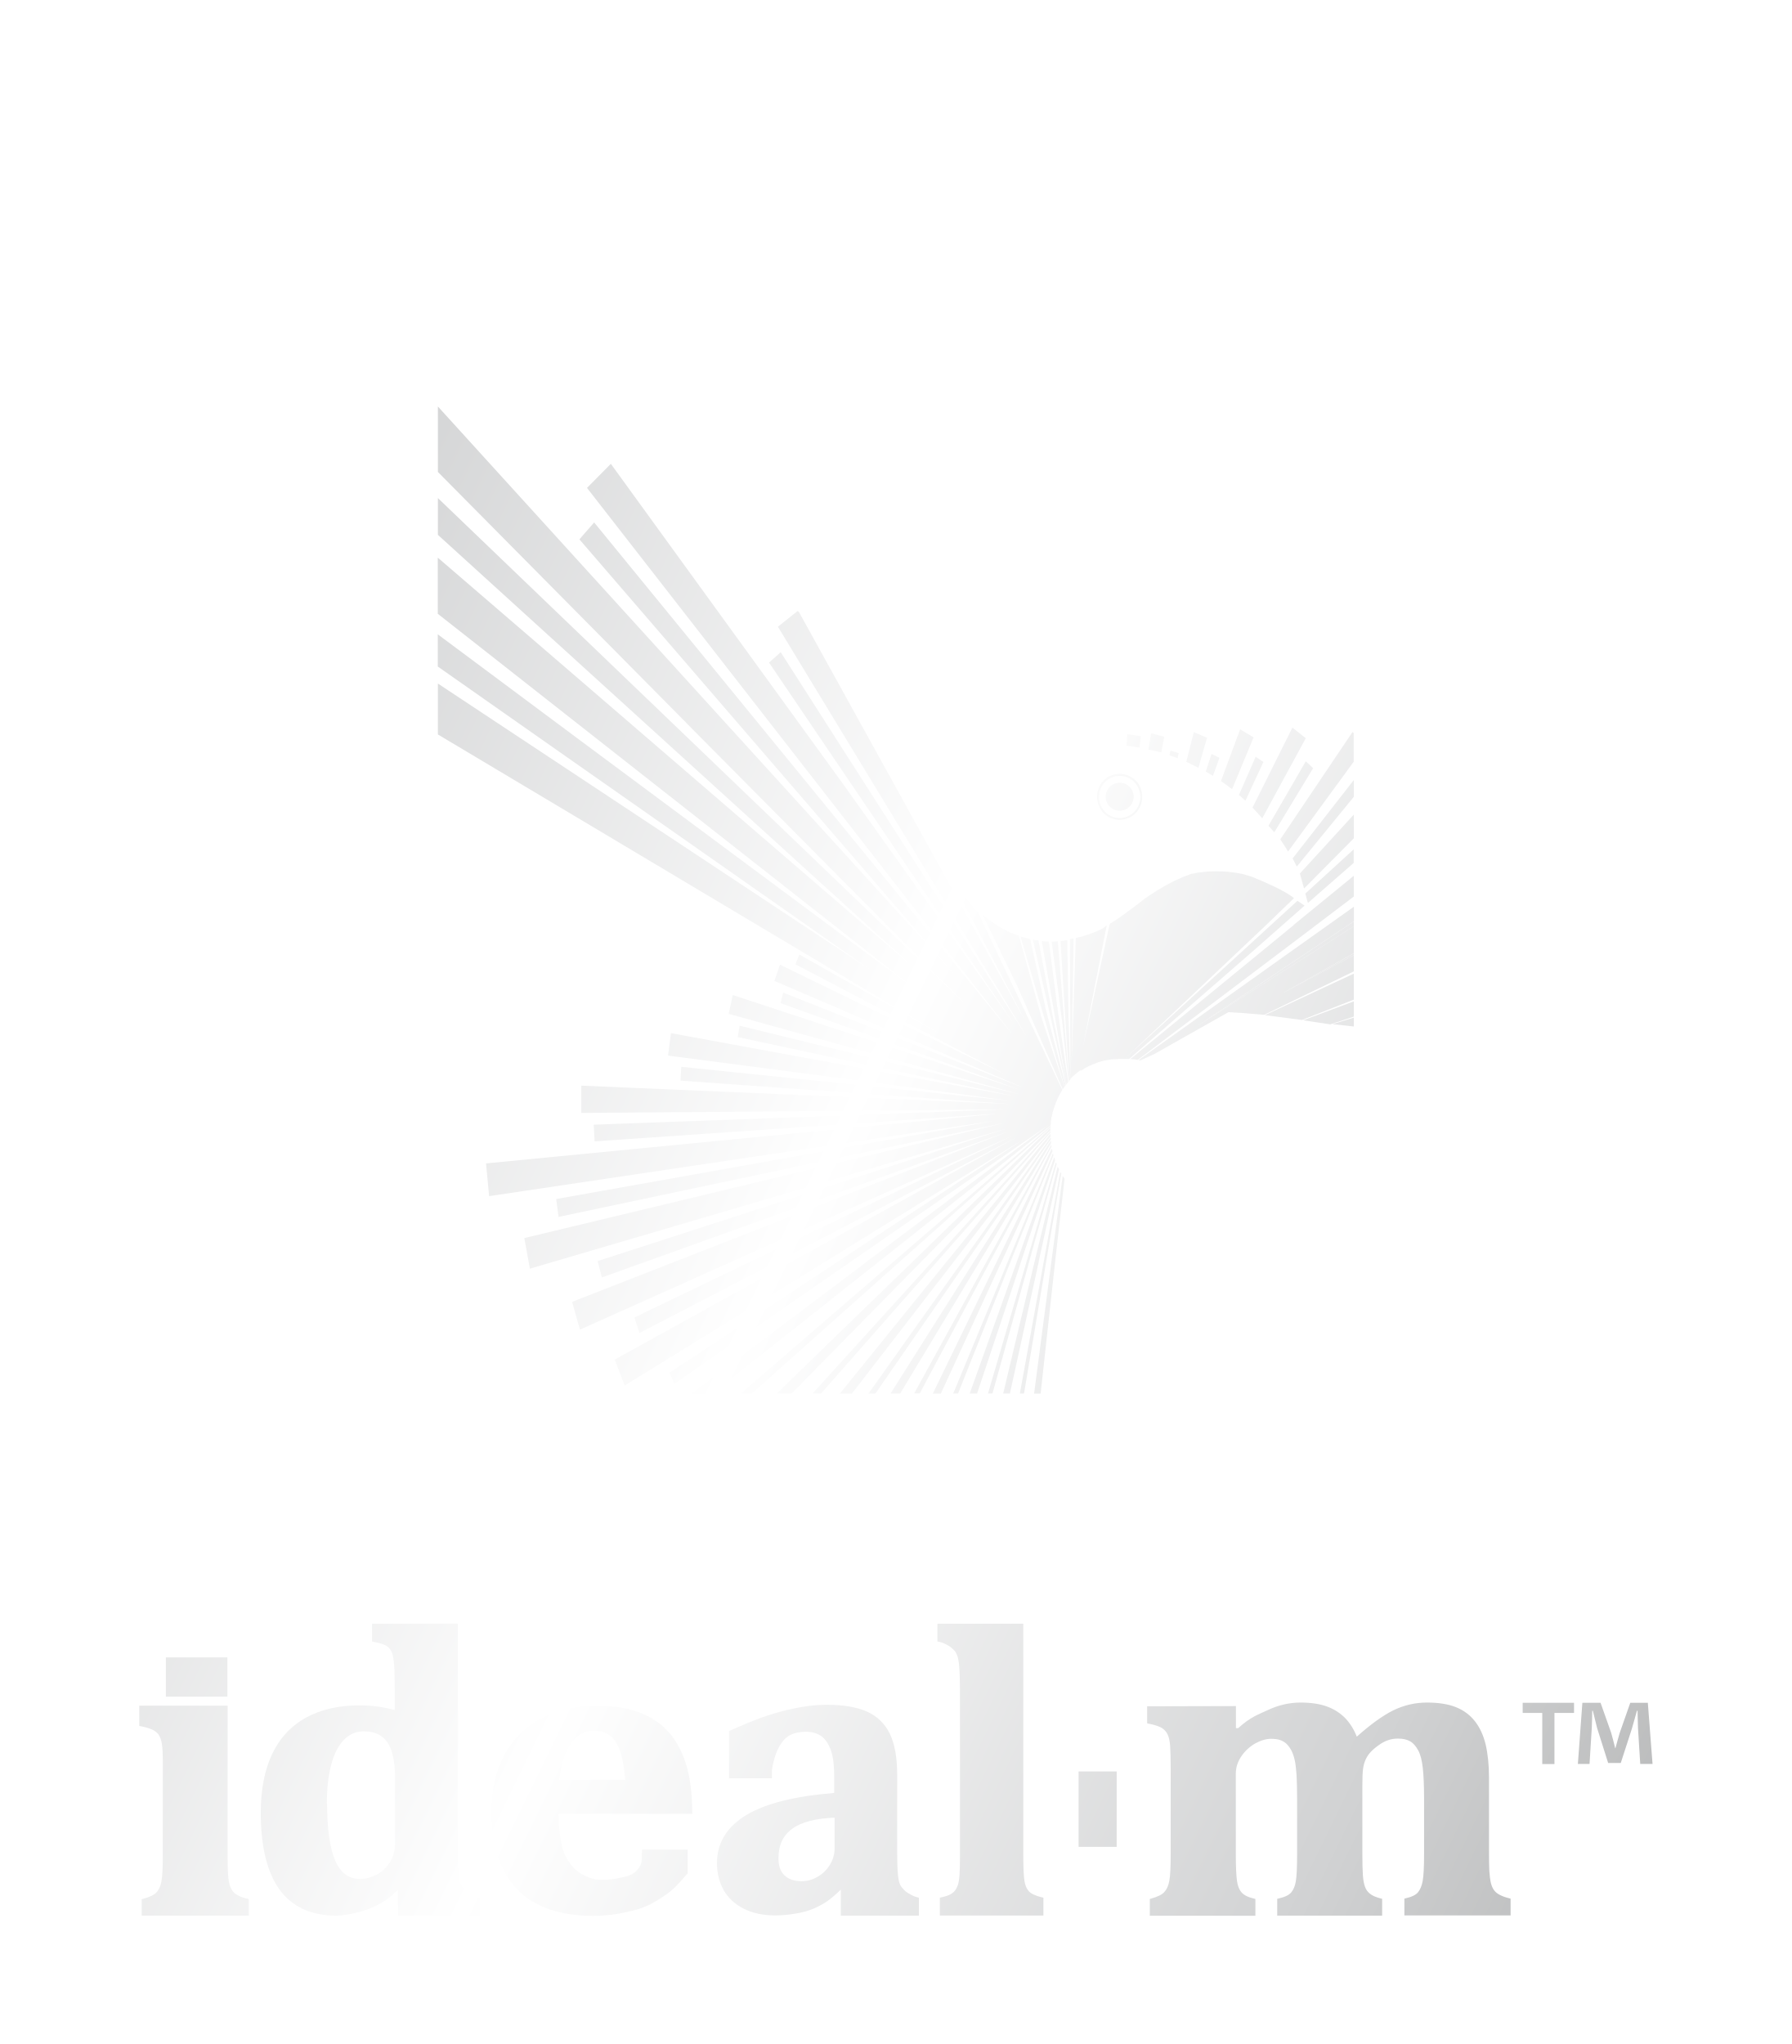
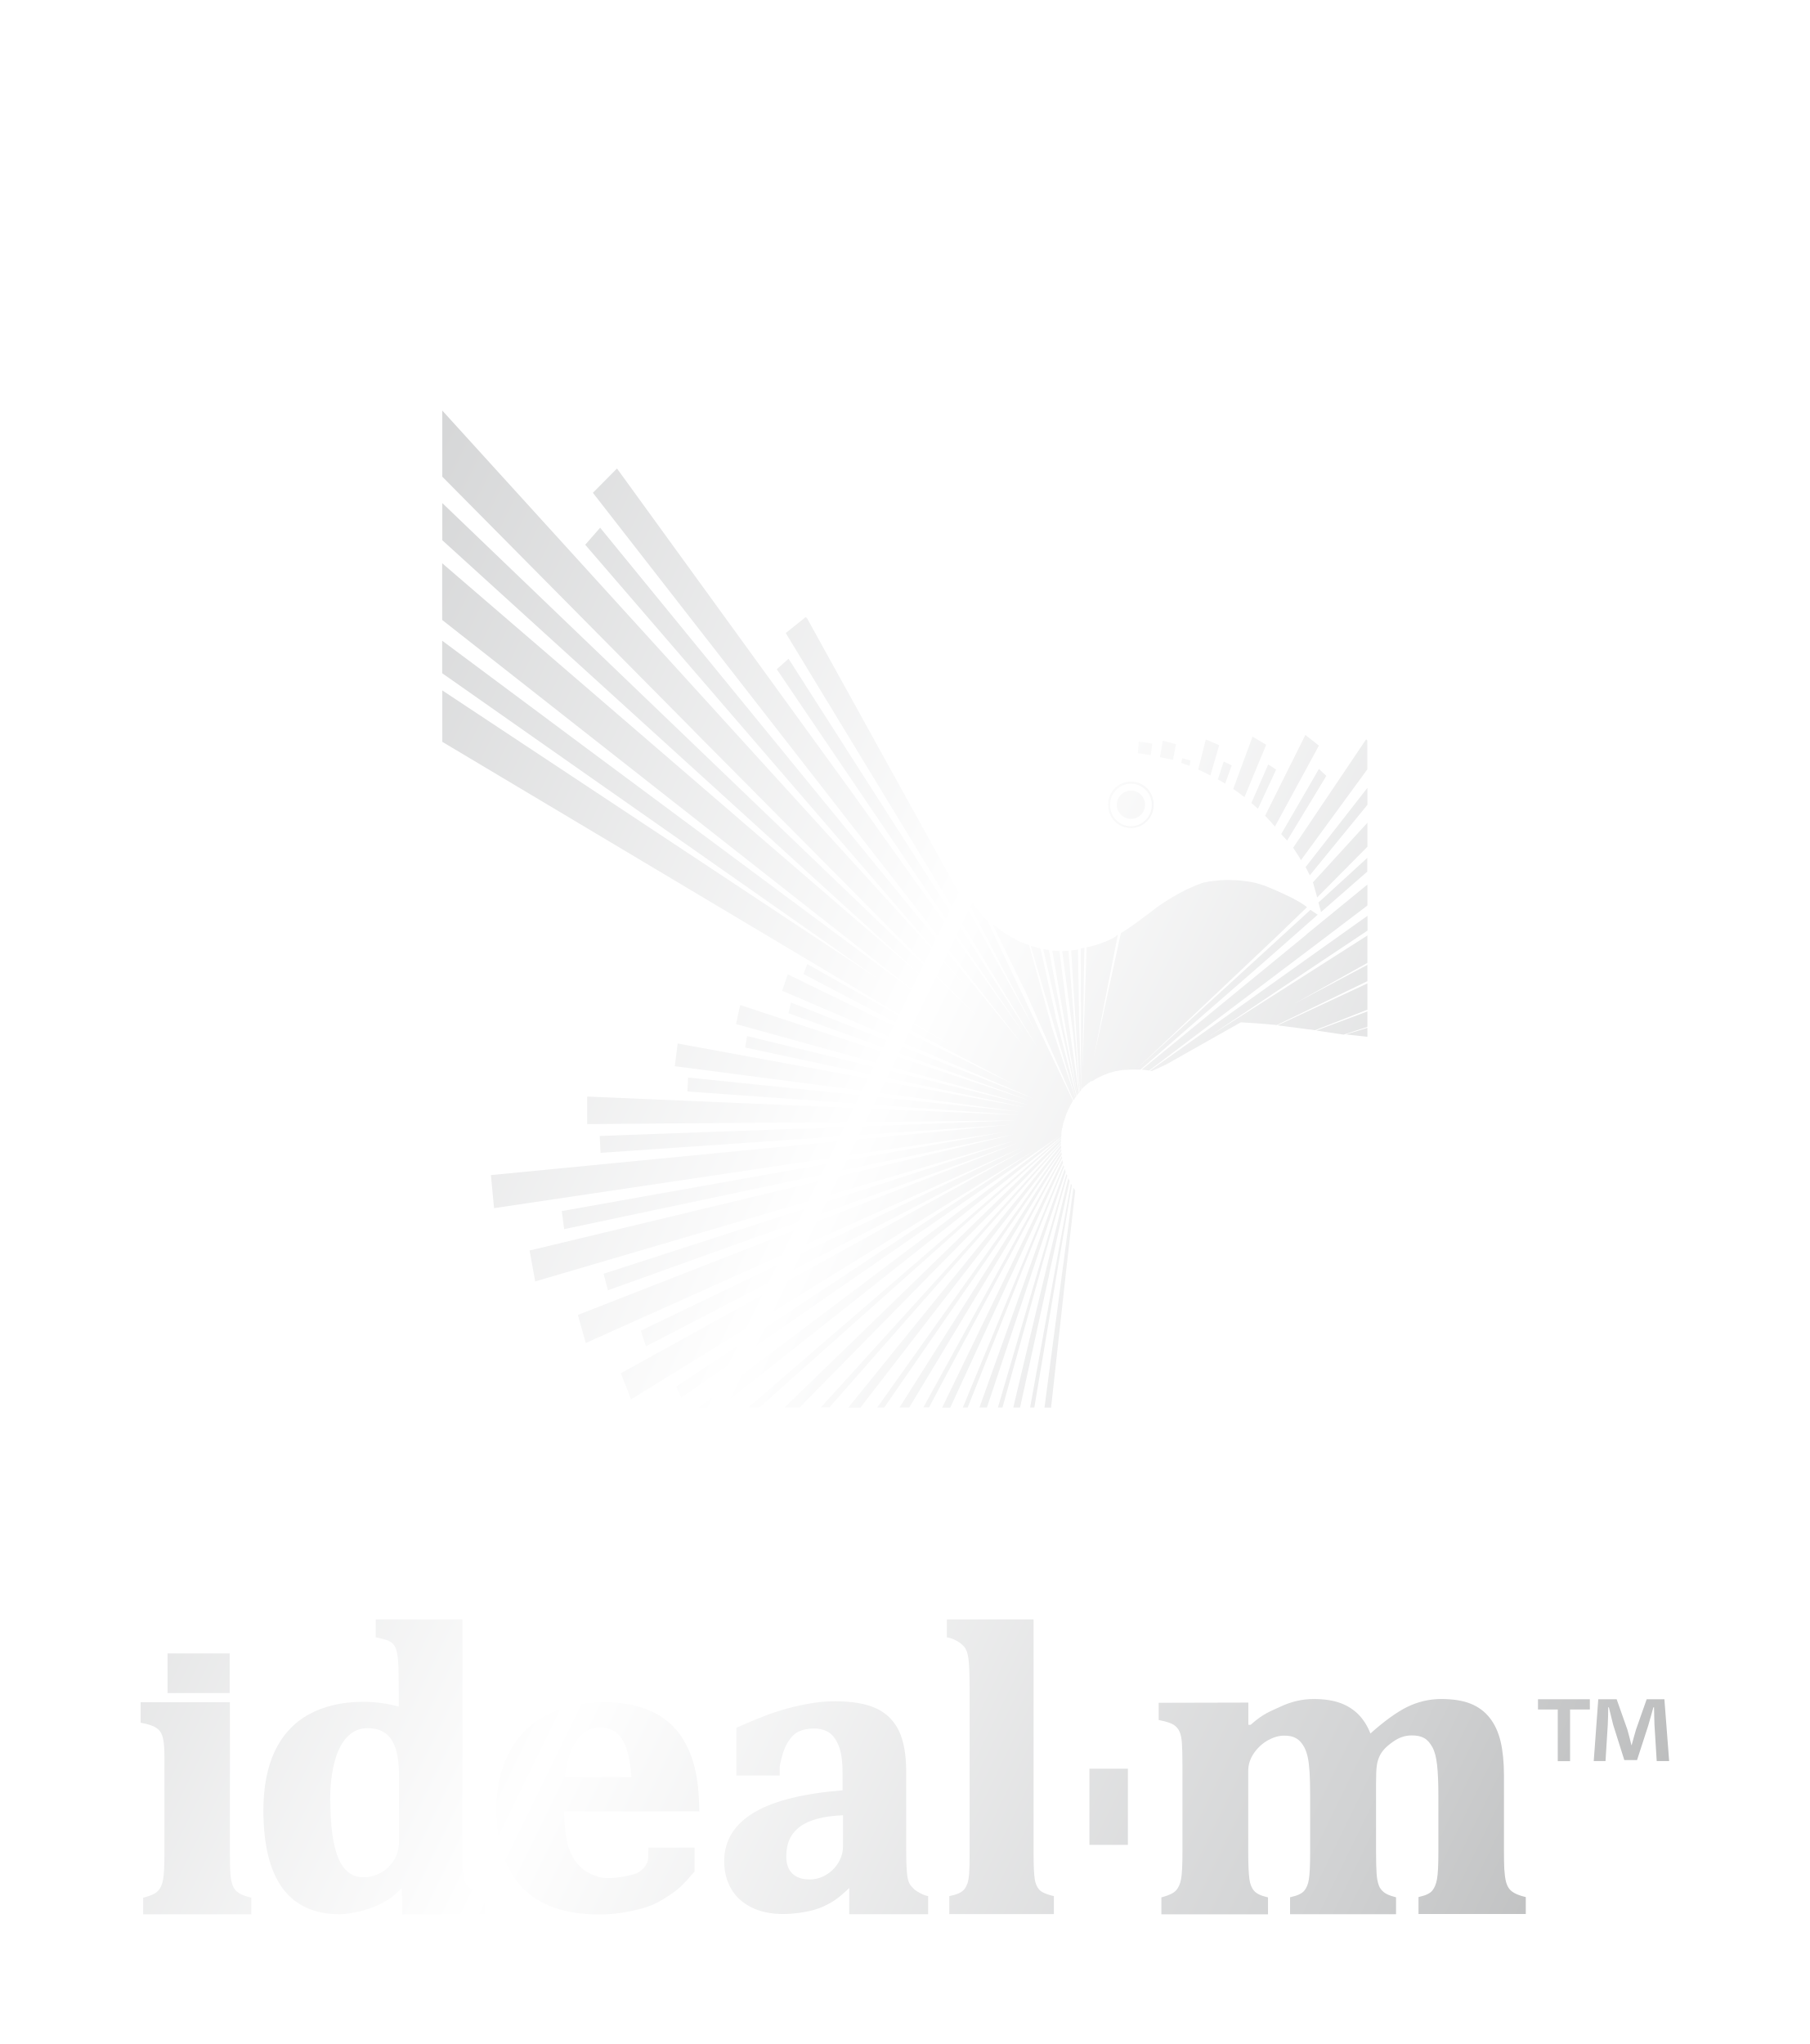
- <svg xmlns="http://www.w3.org/2000/svg" xmlns:xlink="http://www.w3.org/1999/xlink" id="Layer_2" data-name="Layer 2" viewBox="-13.02 -38 167.5 191.08">
+ <svg xmlns="http://www.w3.org/2000/svg" id="Layer_2" data-name="Layer 2" viewBox="-13.02 -38 167.5 189.18">
  <defs>
-     <linearGradient id="prata" gradientUnits="userSpaceOnUse" x1="-34.57" y1="6.18" x2="176.03" y2="108.90">
+     <linearGradient id="prata" gradientUnits="userSpaceOnUse" x1="-34.19" y1="5.41" x2="175.65" y2="107.77">
      <stop offset="0" stop-color="#A9AAAA" />
      <stop offset="0.2" stop-color="#D1D2D3" />
      <stop offset="0.5" stop-color="#FFFFFF" />
      <stop offset="0.8" stop-color="#D1D2D3" />
      <stop offset="1" stop-color="#A9AAAA" />
    </linearGradient>
  </defs>
-   <defs>
-     <linearGradient id="linear-gradient" x1="24.3" y1="64.27" x2="61.63" y2="102.49" gradientUnits="userSpaceOnUse">
-       <stop offset="0" stop-color="#315275" />
-       <stop offset=".17" stop-color="#335476" />
-       <stop offset=".28" stop-color="#3b5b7c" />
-       <stop offset=".36" stop-color="#496787" />
-       <stop offset=".44" stop-color="#5d7996" />
-       <stop offset=".5" stop-color="#778fa9" />
-       <stop offset=".51" stop-color="#7991aa" />
-       <stop offset=".51" stop-color="#778fa9" />
-       <stop offset=".58" stop-color="#5e7996" />
-       <stop offset=".65" stop-color="#4a6787" />
-       <stop offset=".73" stop-color="#3b5b7c" />
-       <stop offset=".83" stop-color="#335476" />
-       <stop offset="1" stop-color="#315275" />
-     </linearGradient>
-     <linearGradient id="linear-gradient-2" x1="-19.45" y1="107" x2="17.88" y2="145.22" gradientUnits="userSpaceOnUse">
-       <stop offset="0" stop-color="#315275" />
-       <stop offset=".17" stop-color="#335476" />
-       <stop offset=".28" stop-color="#3b5a7c" />
-       <stop offset=".32" stop-color="#436182" />
-       <stop offset=".38" stop-color="#466484" />
-       <stop offset=".42" stop-color="#526e8d" />
-       <stop offset=".47" stop-color="#657f9b" />
-       <stop offset=".51" stop-color="#7991aa" />
-       <stop offset=".51" stop-color="#778fa9" />
-       <stop offset=".58" stop-color="#5e7996" />
-       <stop offset=".65" stop-color="#4a6787" />
-       <stop offset=".73" stop-color="#3b5b7c" />
-       <stop offset=".83" stop-color="#335476" />
-       <stop offset="1" stop-color="#315275" />
-     </linearGradient>
-     <linearGradient id="linear-gradient-3" x1="-12.64" y1="100.34" x2="24.7" y2="138.56" xlink:href="#linear-gradient" />
-     <linearGradient id="linear-gradient-4" x1="-8.14" y1="95.95" x2="29.19" y2="134.17" xlink:href="#linear-gradient" />
-     <linearGradient id="linear-gradient-5" x1="20.58" y1="67.9" x2="57.92" y2="106.12" xlink:href="#linear-gradient" />
-     <linearGradient id="linear-gradient-6" x1="10.29" y1="77.95" x2="47.62" y2="116.17" xlink:href="#linear-gradient" />
-     <linearGradient id="linear-gradient-7" x1=".08" y1="87.92" x2="37.41" y2="126.14" xlink:href="#linear-gradient" />
-     <linearGradient id="linear-gradient-8" x1="34.14" y1="54.65" x2="71.48" y2="92.87" xlink:href="#linear-gradient" />
-     <linearGradient id="linear-gradient-9" x1="51.64" y1="37.56" x2="88.97" y2="75.79" xlink:href="#linear-gradient" />
-     <linearGradient id="linear-gradient-10" x1="25.71" y1="-29.39" x2="172.38" y2="113.72" xlink:href="#linear-gradient" />
-     <linearGradient id="linear-gradient-11" x1="23.79" y1="-27.42" x2="170.45" y2="115.69" xlink:href="#linear-gradient" />
-     <linearGradient id="linear-gradient-12" x1="28.2" y1="-31.94" x2="174.86" y2="111.17" xlink:href="#linear-gradient" />
-     <linearGradient id="linear-gradient-13" x1="29.13" y1="-32.89" x2="175.79" y2="110.22" xlink:href="#linear-gradient" />
-     <linearGradient id="linear-gradient-14" x1="30.65" y1="-34.46" x2="177.32" y2="108.65" xlink:href="#linear-gradient" />
-     <linearGradient id="linear-gradient-15" x1="32.06" y1="-35.9" x2="178.73" y2="107.21" xlink:href="#linear-gradient" />
-     <linearGradient id="linear-gradient-16" x1="33.31" y1="-37.18" x2="179.98" y2="105.93" xlink:href="#linear-gradient" />
-     <linearGradient id="linear-gradient-17" x1="34.33" y1="-38.22" x2="180.99" y2="104.89" xlink:href="#linear-gradient" />
-     <linearGradient id="linear-gradient-18" x1="31.93" y1="-35.77" x2="178.6" y2="107.34" xlink:href="#linear-gradient" />
-     <linearGradient id="linear-gradient-19" x1="29.42" y1="-33.19" x2="176.09" y2="109.92" xlink:href="#linear-gradient" />
-     <linearGradient id="linear-gradient-20" x1="30.69" y1="-34.49" x2="177.35" y2="108.62" xlink:href="#linear-gradient" />
-     <linearGradient id="linear-gradient-21" x1="31.8" y1="-35.64" x2="178.47" y2="107.47" xlink:href="#linear-gradient" />
-     <linearGradient id="linear-gradient-22" x1="32.73" y1="-36.59" x2="179.4" y2="106.52" xlink:href="#linear-gradient" />
-     <linearGradient id="linear-gradient-23" x1="33.09" y1="-36.95" x2="179.75" y2="106.16" xlink:href="#linear-gradient" />
-     <linearGradient id="linear-gradient-24" x1="30.86" y1="-34.67" x2="177.53" y2="108.44" xlink:href="#linear-gradient" />
-     <linearGradient id="linear-gradient-25" x1="22.55" y1="-26.15" x2="169.22" y2="116.96" xlink:href="#linear-gradient" />
-     <linearGradient id="linear-gradient-26" x1="11.26" y1="-14.58" x2="157.93" y2="128.53" xlink:href="#linear-gradient" />
-     <linearGradient id="linear-gradient-27" x1="21.99" y1="-25.58" x2="168.66" y2="117.53" xlink:href="#linear-gradient" />
-     <linearGradient id="linear-gradient-28" x1="-6.9" y1="4.02" x2="139.77" y2="147.14" xlink:href="#linear-gradient" />
-     <linearGradient id="linear-gradient-29" x1="-6.12" y1="3.23" x2="140.54" y2="146.34" xlink:href="#linear-gradient" />
-     <linearGradient id="linear-gradient-30" x1="24.36" y1="-28.01" x2="171.03" y2="115.1" xlink:href="#linear-gradient" />
-     <linearGradient id="linear-gradient-31" x1="24.67" y1="-28.32" x2="171.33" y2="114.79" xlink:href="#linear-gradient" />
-     <linearGradient id="linear-gradient-32" x1="-5.39" y1="2.48" x2="141.28" y2="145.59" xlink:href="#linear-gradient" />
-     <linearGradient id="linear-gradient-33" x1="24.46" y1="-28.12" x2="171.13" y2="115" xlink:href="#linear-gradient" />
-     <linearGradient id="linear-gradient-34" x1="-3.07" y1=".11" x2="143.59" y2="143.22" xlink:href="#linear-gradient" />
-     <linearGradient id="linear-gradient-35" x1="-4.83" y1="1.9" x2="141.84" y2="145.02" xlink:href="#linear-gradient" />
-     <linearGradient id="linear-gradient-36" x1="11.56" y1="-14.89" x2="158.22" y2="128.22" xlink:href="#linear-gradient" />
-     <linearGradient id="linear-gradient-37" x1="-1.11" y1="-1.91" x2="145.56" y2="141.2" xlink:href="#linear-gradient" />
-     <linearGradient id="linear-gradient-38" x1="-1.71" y1="-1.29" x2="144.95" y2="141.82" xlink:href="#linear-gradient" />
-     <linearGradient id="linear-gradient-39" x1="-1.39" y1="-1.61" x2="145.27" y2="141.5" xlink:href="#linear-gradient" />
-     <linearGradient id="linear-gradient-40" x1="12.61" y1="-15.97" x2="159.28" y2="127.14" xlink:href="#linear-gradient" />
-     <linearGradient id="linear-gradient-41" x1="18.91" y1="-22.43" x2="165.58" y2="120.68" xlink:href="#linear-gradient" />
-     <linearGradient id="linear-gradient-42" x1="12.04" y1="-15.38" x2="158.71" y2="127.73" xlink:href="#linear-gradient" />
-     <linearGradient id="linear-gradient-43" x1="12.33" y1="-15.68" x2="159" y2="127.43" xlink:href="#linear-gradient" />
-     <linearGradient id="linear-gradient-44" x1="11.78" y1="-15.11" x2="158.44" y2="128" xlink:href="#linear-gradient" />
-     <linearGradient id="linear-gradient-45" x1="-3.37" y1=".41" x2="143.29" y2="143.53" xlink:href="#linear-gradient" />
-     <linearGradient id="linear-gradient-46" x1="-3.02" y1=".05" x2="143.65" y2="143.16" xlink:href="#linear-gradient" />
-     <linearGradient id="linear-gradient-47" x1="-2" y1="-1" x2="144.67" y2="142.12" xlink:href="#linear-gradient" />
-     <linearGradient id="linear-gradient-48" x1="-4.26" y1="1.32" x2="142.4" y2="144.44" xlink:href="#linear-gradient" />
-     <linearGradient id="linear-gradient-49" x1="-3.83" y1=".88" x2="142.84" y2="143.99" xlink:href="#linear-gradient" />
-     <linearGradient id="linear-gradient-50" x1="-2.65" y1="-.33" x2="144.02" y2="142.78" xlink:href="#linear-gradient" />
-     <linearGradient id="linear-gradient-51" x1="-2.34" y1="-.65" x2="144.33" y2="142.47" xlink:href="#linear-gradient" />
-     <linearGradient id="linear-gradient-52" x1="24.95" y1="-28.61" x2="171.62" y2="114.5" xlink:href="#linear-gradient" />
-     <linearGradient id="linear-gradient-53" x1="24.95" y1="-28.61" x2="171.62" y2="114.5" xlink:href="#linear-gradient" />
-   </defs>
  <g id="Layer_1-2" data-name="Layer 1">
    <g>
-       <rect x="87.82" y="127.6" width="3.56" height="7.05" fill="url(#prata)" />
+       <rect x="87.82" y="125.7" width="3.56" height="7.05" fill="url(#prata)" />
      <g>
-         <path d="M9.27,139.21c-.21-.11-.36-.22-.47-.34-.11-.13-.2-.27-.26-.42s-.12-.33-.16-.53-.07-.5-.09-.88c-.02-.39-.03-.94-.03-1.65v-13.94H0v1.9l.12.02c.44.08.8.19,1.07.31.25.11.46.27.61.47.15.21.25.5.31.85.06.38.09.88.09,1.49v8.91c0,1.2-.04,2.04-.13,2.49-.08.43-.23.77-.46,1.01-.22.25-.65.45-1.26.61l-.12.03v1.54h10.01v-1.55l-.12-.03c-.36-.08-.65-.18-.86-.3Z" fill="url(#prata)" />
-         <rect x="2.49" y="116.94" width="5.75" height="3.67" fill="url(#prata)" />
+         <path d="M9.27,137.31c-.21-.11-.36-.22-.47-.34-.11-.13-.2-.27-.26-.42s-.12-.33-.16-.53-.07-.5-.09-.88c-.02-.39-.03-.94-.03-1.65v-13.94H0v1.9l.12.02c.44.08.8.19,1.07.31.25.11.46.27.61.47.15.21.25.5.31.85.06.38.09.88.09,1.49v8.91c0,1.2-.04,2.04-.13,2.49-.08.43-.23.77-.46,1.01-.22.25-.65.45-1.26.61l-.12.03v1.54h10.01v-1.55l-.12-.03c-.36-.08-.65-.18-.86-.3Z" fill="url(#prata)" />
+         <rect x="2.49" y="115.03" width="5.75" height="3.67" fill="url(#prata)" />
      </g>
-       <path d="M18.42,141.08c.94,0,2.56-.36,3.58-.86.97-.48,1.29-.69,2.17-1.55l.04,2.42h7.66v-1.67c-.56-.12-1.12-.53-1.36-.72-.2-.16-.37-.37-.47-.59-.1-.24-.17-.56-.2-.97-.03-.42-.05-1.12-.05-2.06v-21.29h-8.03v1.66l.19.04c.74.15,1.07.3,1.21.4.2.14.35.32.45.57.11.27.18.67.22,1.19.04.54.06,1.49.06,2.82v1.39c-.62-.16-1.16-.27-1.63-.33-.54-.07-1.1-.11-1.65-.11-1.95,0-3.64.39-5.02,1.15-1.4.77-2.46,1.92-3.17,3.41-.7,1.48-1.06,3.32-1.06,5.47,0,3.17.59,5.59,1.75,7.19,1.18,1.62,2.96,2.44,5.31,2.44ZM17.54,130.58c0-1.4.14-2.64.42-3.66.27-1,.67-1.77,1.2-2.3.52-.52,1.12-.77,1.84-.77.99,0,1.71.33,2.18,1.01.48.69.73,1.78.73,3.24v6.24c0,.67-.17,1.27-.5,1.78-.34.52-.76.9-1.25,1.15-.5.25-1.01.38-1.51.38-1.05,0-1.81-.55-2.31-1.67-.52-1.17-.78-2.99-.78-5.4h0Z" fill="url(#prata)" />
-       <path d="M76.34,116.5c.11.17.2.42.25.73.06.33.09.75.11,1.24.02.5.03,1.29.03,2.36v14.6c0,.79-.01,1.4-.04,1.83-.03.41-.08.72-.15.94-.08.22-.17.4-.27.53-.1.13-.24.25-.42.35-.19.11-.47.2-.82.28l-.18.04v1.67h9.68v-1.67l-.18-.04c-.59-.15-.99-.34-1.19-.57-.2-.23-.34-.55-.4-.95-.07-.43-.11-1.24-.11-2.41v-21.64h-8.03v1.66c.5.07,1.05.37,1.29.57.18.15.34.31.45.48Z" fill="url(#prata)" />
-       <path d="M56.85,131.62c-1.88,1.1-2.84,2.63-2.84,4.55,0,.95.22,1.81.64,2.55.43.74,1.07,1.32,1.9,1.73h0s0,0,0,0c.82.41,1.8.61,2.91.61s2.69-.22,3.69-.68c.95-.44,1.44-.78,2.44-1.73v2.43h7.3v-1.68c-.46-.07-1.02-.42-1.19-.55-.14-.1-.25-.25-.36-.36s-.19-.25-.26-.44c-.07-.2-.13-.51-.16-.94-.04-.44-.06-1.07-.06-1.89v-7.32c0-1.62-.24-2.92-.7-3.85-.48-.95-1.2-1.64-2.16-2.06-.93-.41-2.19-.62-3.72-.62-.59,0-1.2.04-1.79.12-.59.08-1.27.21-2.03.39-.74.18-1.51.41-2.29.69-.76.28-1.74.67-2.89,1.19l-.14.06v4.42h4.01v-.8c.16-.95.41-1.7.72-2.23.31-.51.66-.87,1.04-1.04.39-.18.86-.28,1.4-.28s.99.12,1.37.35c.37.23.68.64.92,1.22.25.6.37,1.47.37,2.6v1.55c-3.59.29-6.33.96-8.12,2.01ZM65.01,131.93v2.86c0,.53-.14,1.03-.42,1.5-.28.47-.66.86-1.14,1.14-.48.29-.99.43-1.52.43-.69,0-1.23-.18-1.61-.55-.38-.36-.56-.88-.56-1.59,0-1.23.42-2.13,1.3-2.77h0c.85-.62,2.18-.96,3.95-1.03Z" fill="url(#prata)" />
-       <path d="M51.7,131.54v-.24c-.02-1.48-.16-2.76-.42-3.8-.25-1.03-.65-1.96-1.16-2.76-.44-.68-1-1.27-1.66-1.75-.66-.48-1.47-.86-2.4-1.13h0s0,0,0,0c-.92-.27-2-.4-3.21-.4h0s-.06,0-.09,0c-.21,0-.43,0-.64.02-.21.01-.41.03-.61.05-.03,0-.06,0-.09,0-1.39.15-2.66.51-3.78,1.08-1.5.77-2.68,1.92-3.49,3.42-.81,1.49-1.22,3.28-1.22,5.32,0,2.59.54,4.68,1.59,6.25.25.37.52.72.83,1.04,1.57,1.62,3.96,2.46,7.07,2.46,1.11,0,2.14-.12,3.1-.35.67-.13,1.31-.31,1.85-.54.63-.27,1.23-.65,1.87-1.09.67-.47,1.18-1,1.76-1.69.04-.05.08-.1.13-.15l.07-.07.07-.07v-2.21l-.03-.02h-4.24l-.02.95c-.03.69-.63,1.31-1.29,1.51-.59.17-1.57.36-2.26.36-.27,0-.51,0-.73-.03-1.01-.22-1.81-.68-2.37-1.42-.3-.38-.54-.84-.73-1.39-.26-.93-.38-2.08-.41-3.3l.03-.03h12.51ZM42.53,123.79c.97,0,1.71.43,2.17,1.32.38.75.63,1.85.73,3.27h-6.17c.17-1.35.49-2.43.97-3.2.58-.94,1.33-1.39,2.3-1.39Z" fill="url(#prata)" />
-       <path d="M94.23,121.51v1.59l.12.03c.62.12,1.05.27,1.29.43.23.16.41.36.52.62.12.26.19.62.22,1.05.03.45.05,1.16.05,2.12v7.98c0,1.21-.04,2.06-.13,2.51-.08.43-.23.78-.46,1.03-.22.25-.64.45-1.25.62l-.11.03v1.57h9.87v-1.57l-.12-.03c-.56-.13-.96-.33-1.17-.58-.22-.25-.37-.61-.43-1.07-.07-.48-.11-1.32-.11-2.53v-7.52c0-.57.18-1.11.52-1.61.35-.51.79-.91,1.3-1.2.51-.28,1.01-.43,1.47-.43.35,0,.65.04.87.12.22.08.42.2.59.36.16.16.31.36.45.62.13.26.24.57.31.91.08.35.13.82.17,1.4.03.59.05,1.32.05,2.16v5.2c0,1.23-.04,2.09-.12,2.55-.07.44-.22.79-.43,1.04-.21.25-.61.44-1.19.57l-.12.03v1.57h9.81v-1.57l-.11-.03c-.47-.12-.82-.27-1.03-.45-.21-.17-.37-.38-.46-.64-.1-.27-.17-.63-.2-1.08-.03-.46-.05-1.13-.05-2.01v-6.34c0-.75.02-1.3.07-1.63.04-.32.13-.61.25-.87s.28-.49.48-.7.45-.42.75-.63c.28-.2.57-.36.85-.45.28-.1.58-.15.91-.15.48,0,.86.08,1.15.25.29.16.54.45.75.83.22.39.36.95.44,1.66.08.72.12,1.67.12,2.83v5.2c0,1.21-.04,2.07-.13,2.54-.08.45-.23.8-.43,1.05-.2.25-.59.44-1.16.57l-.12.03v1.57h9.93v-1.57l-.12-.03c-.34-.08-.64-.19-.89-.32-.23-.12-.41-.26-.53-.43-.13-.17-.23-.4-.3-.67-.07-.29-.12-.67-.15-1.16-.02-.49-.03-1.03-.03-1.59v-7.09c0-1.2-.11-2.25-.31-3.11-.21-.87-.55-1.61-1.02-2.2s-1.07-1.03-1.79-1.31c-.71-.28-1.62-.42-2.7-.42s-2.16.25-3.17.75c-.96.48-2.09,1.3-3.37,2.44-.27-.69-.63-1.25-1.05-1.7-.47-.49-1.04-.86-1.71-1.11-.67-.25-1.51-.38-2.51-.38s-2.05.23-3.04.7c-.96.45-1.58.62-2.78,1.69h-.21v-2.06" fill="url(#prata)" />
-       <path d="M134.14,121.18v.95h-1.83v4.78h-1.14v-4.78h-1.83v-.95h4.8ZM140.33,126.9l-.21-3.37c-.02-.44-.02-.99-.04-1.6h-.06c-.15.51-.32,1.18-.48,1.7l-1.03,3.18h-1.18l-1.03-3.26c-.11-.44-.27-1.12-.4-1.62h-.06c0,.53-.02,1.07-.04,1.6l-.21,3.37h-1.09l.42-5.72h1.7l.99,2.8c.13.44.23.86.38,1.45h.02c.15-.53.27-1.01.4-1.43l.99-2.82h1.64l.44,5.72h-1.14Z" fill="url(#prata)" />
+       <path d="M18.42,139.17c.94,0,2.56-.36,3.58-.86.97-.48,1.29-.69,2.17-1.55l.04,2.42h7.66v-1.67c-.56-.12-1.12-.53-1.36-.72-.2-.16-.37-.37-.47-.59-.1-.24-.17-.56-.2-.97-.03-.42-.05-1.12-.05-2.06v-21.29h-8.03v1.66l.19.04c.74.15,1.07.3,1.21.4.2.14.35.32.45.57.11.27.18.67.22,1.19.04.54.06,1.49.06,2.82v1.39c-.62-.16-1.16-.27-1.63-.33-.54-.07-1.1-.11-1.65-.11-1.95,0-3.64.39-5.02,1.15-1.4.77-2.46,1.92-3.17,3.41-.7,1.48-1.06,3.32-1.06,5.47,0,3.17.59,5.59,1.75,7.19,1.18,1.62,2.96,2.44,5.31,2.44ZM17.54,128.68c0-1.4.14-2.64.42-3.66.27-1,.67-1.77,1.2-2.3.52-.52,1.12-.77,1.84-.77.99,0,1.71.33,2.18,1.01.48.69.73,1.78.73,3.24v6.24c0,.67-.17,1.27-.5,1.78-.34.52-.76.9-1.25,1.15-.5.25-1.01.38-1.51.38-1.05,0-1.81-.55-2.31-1.67-.52-1.17-.78-2.99-.78-5.4h0Z" fill="url(#prata)" />
+       <path d="M76.34,114.59c.11.17.2.42.25.73.06.33.09.75.11,1.24.02.5.03,1.29.03,2.36v14.6c0,.79-.01,1.4-.04,1.83-.03.41-.08.72-.15.94-.08.22-.17.4-.27.53-.1.13-.24.25-.42.35-.19.11-.47.2-.82.28l-.18.04v1.67h9.68v-1.67l-.18-.04c-.59-.15-.99-.34-1.19-.57-.2-.23-.34-.55-.4-.95-.07-.43-.11-1.24-.11-2.41v-21.64h-8.03v1.66c.5.07,1.05.37,1.29.57.18.15.34.31.45.48Z" fill="url(#prata)" />
+       <path d="M56.85,129.71c-1.88,1.1-2.84,2.63-2.84,4.55,0,.95.22,1.81.64,2.55.43.74,1.07,1.32,1.9,1.73h0s0,0,0,0c.82.41,1.8.61,2.91.61s2.69-.22,3.69-.68c.95-.44,1.44-.78,2.44-1.73v2.43h7.3v-1.68c-.46-.07-1.02-.42-1.19-.55-.14-.1-.25-.25-.36-.36s-.19-.25-.26-.44c-.07-.2-.13-.51-.16-.94-.04-.44-.06-1.07-.06-1.89v-7.32c0-1.62-.24-2.92-.7-3.85-.48-.95-1.2-1.64-2.16-2.06-.93-.41-2.19-.62-3.72-.62-.59,0-1.2.04-1.79.12-.59.08-1.27.21-2.03.39-.74.18-1.51.41-2.29.69-.76.28-1.74.67-2.89,1.19l-.14.06v4.42h4.01v-.8c.16-.95.41-1.7.72-2.23.31-.51.66-.87,1.04-1.04.39-.18.86-.28,1.4-.28s.99.12,1.37.35c.37.23.68.64.92,1.22.25.6.37,1.47.37,2.6v1.55c-3.59.29-6.33.96-8.12,2.01ZM65.01,130.02v2.86c0,.53-.14,1.03-.42,1.5-.28.47-.66.86-1.14,1.14-.48.29-.99.43-1.52.43-.69,0-1.23-.18-1.61-.55-.38-.36-.56-.88-.56-1.59,0-1.23.42-2.13,1.3-2.77h0c.85-.62,2.18-.96,3.95-1.03Z" fill="url(#prata)" />
+       <path d="M51.7,129.63v-.24c-.02-1.48-.16-2.76-.42-3.8-.25-1.03-.65-1.96-1.16-2.76-.44-.68-1-1.27-1.66-1.75-.66-.48-1.47-.86-2.4-1.13h0s0,0,0,0c-.92-.27-2-.4-3.21-.4h0s-.06,0-.09,0c-.21,0-.43,0-.64.02-.21.01-.41.03-.61.05-.03,0-.06,0-.09,0-1.39.15-2.66.51-3.78,1.08-1.5.77-2.68,1.92-3.49,3.42-.81,1.49-1.22,3.28-1.22,5.32,0,2.59.54,4.68,1.59,6.25.25.37.52.72.83,1.04,1.57,1.62,3.96,2.46,7.07,2.46,1.11,0,2.14-.12,3.1-.35.67-.13,1.31-.31,1.85-.54.63-.27,1.23-.65,1.87-1.09.67-.47,1.18-1,1.76-1.69.04-.05.08-.1.13-.15l.07-.07.07-.07v-2.21l-.03-.02h-4.24l-.02.95c-.03.69-.63,1.31-1.29,1.51-.59.17-1.57.36-2.26.36-.27,0-.51,0-.73-.03-1.01-.22-1.81-.68-2.37-1.42-.3-.38-.54-.84-.73-1.39-.26-.93-.38-2.08-.41-3.3l.03-.03h12.51ZM42.53,121.89c.97,0,1.71.43,2.17,1.32.38.75.63,1.85.73,3.27h-6.17c.17-1.35.49-2.43.97-3.2.58-.94,1.33-1.39,2.3-1.39Z" fill="url(#prata)" />
+       <path d="M94.23,119.6v1.59l.12.03c.62.12,1.05.27,1.29.43.23.16.41.36.52.62.12.26.19.62.22,1.05.03.45.05,1.16.05,2.12v7.98c0,1.21-.04,2.06-.13,2.51-.08.43-.23.78-.46,1.03-.22.25-.64.45-1.25.62l-.11.03v1.57h9.87v-1.57l-.12-.03c-.56-.13-.96-.33-1.17-.58-.22-.25-.37-.61-.43-1.07-.07-.48-.11-1.32-.11-2.53v-7.52c0-.57.18-1.11.52-1.61.35-.51.79-.91,1.3-1.2.51-.28,1.01-.43,1.47-.43.35,0,.65.04.87.12.22.08.42.2.59.36.16.16.31.36.45.62.13.26.24.57.31.91.08.35.13.82.17,1.4.03.59.05,1.32.05,2.16v5.2c0,1.23-.04,2.09-.12,2.55-.07.44-.22.79-.43,1.04-.21.25-.61.44-1.19.57l-.12.03v1.57h9.81v-1.57l-.11-.03c-.47-.12-.82-.27-1.03-.45-.21-.17-.37-.38-.46-.64-.1-.27-.17-.63-.2-1.08-.03-.46-.05-1.13-.05-2.01v-6.34c0-.75.02-1.3.07-1.63.04-.32.13-.61.25-.87s.28-.49.48-.7.45-.42.75-.63c.28-.2.57-.36.85-.45.28-.1.58-.15.91-.15.48,0,.86.08,1.15.25.29.16.54.45.75.83.22.39.36.95.44,1.66.08.72.12,1.67.12,2.83v5.2c0,1.21-.04,2.07-.13,2.54-.08.45-.23.8-.43,1.05-.2.25-.59.44-1.16.57l-.12.03v1.57h9.93v-1.57l-.12-.03c-.34-.08-.64-.19-.89-.32-.23-.12-.41-.26-.53-.43-.13-.17-.23-.4-.3-.67-.07-.29-.12-.67-.15-1.16-.02-.49-.03-1.03-.03-1.59v-7.09c0-1.2-.11-2.25-.31-3.11-.21-.87-.55-1.61-1.02-2.2s-1.07-1.03-1.79-1.31c-.71-.28-1.62-.42-2.7-.42s-2.16.25-3.17.75c-.96.48-2.09,1.3-3.37,2.44-.27-.69-.63-1.25-1.05-1.7-.47-.49-1.04-.86-1.71-1.11-.67-.25-1.51-.38-2.51-.38s-2.05.23-3.04.7c-.96.45-1.58.62-2.78,1.69h-.21v-2.06" fill="url(#prata)" />
+       <path d="M134.14,119.27v.95h-1.83v4.78h-1.14v-4.78h-1.83v-.95h4.8ZM140.33,124.99l-.21-3.37c-.02-.44-.02-.99-.04-1.6h-.06c-.15.51-.32,1.18-.48,1.7l-1.03,3.18h-1.18l-1.03-3.26c-.11-.44-.27-1.12-.4-1.62h-.06c0,.53-.02,1.07-.04,1.6l-.21,3.37h-1.09l.42-5.72h1.7l.99,2.8c.13.44.23.86.38,1.45h.02c.15-.53.27-1.01.4-1.43l.99-2.82h1.64l.44,5.72h-1.14Z" fill="url(#prata)" />
    </g>
    <g>
-       <polygon points="113.55 51.3 113.55 51.13 106.78 54.9 113.55 51.3" fill="url(#prata)" />
-       <polygon points="98.91 57.92 113.55 48.59 113.55 48.14 108.42 51.56 98.91 57.92" fill="url(#prata)" />
+       <polygon points="72.92 52.89 27.92 11.99 27.92 14.12 41.55 25.86 72.92 52.89" fill="none" />
+       <polygon points="39.95 32.75 27.92 24.3 27.92 25.9 68.58 52.81 39.95 32.75" fill="none" />
+       <polygon points="113.55 51.3 113.55 51.13 106.78 54.9 113.55 51.3" fill="none" />
+       <path d="M91.66,38.48c1.07,0,1.93-.88,1.93-1.97s-.87-1.97-1.93-1.97-1.93.88-1.93,1.97.86,1.97,1.93,1.97ZM91.66,35.18c.72,0,1.31.59,1.31,1.31s-.59,1.31-1.31,1.31-1.31-.59-1.31-1.31.59-1.31,1.31-1.31Z" fill="none" />
+       <polygon points="98.91 57.92 113.55 48.59 113.55 48.14 108.42 51.56 98.91 57.92" fill="none" />
+       <polygon points="51.17 29.61 27.92 6.12 27.92 8.56 77.45 56.09 51.17 29.61" fill="none" />
+       <polygon points="73.13 54.9 39.79 28.71 27.92 19.37 27.92 21.29 40.92 30.98 73.13 54.9" fill="none" />
      <path d="M93.51,31.89l.12-1.07-1.25-.19-.08,1.08c.4.05.8.11,1.2.18h0Z" fill="url(#prata)" />
      <polygon points="95.83 30.88 94.61 30.55 94.35 32.07 95.55 32.33 95.83 30.88" fill="url(#prata)" />
      <polygon points="99.83 30.97 98.59 30.44 97.89 33.22 99.02 33.77 99.83 30.97" fill="url(#prata)" />
      <path d="M102.17,35.78l2.01-4.85-1.26-.75-1.79,4.84c.35.24.7.49,1.03.75h0Z" fill="url(#prata)" />
      <path d="M104.99,38.5h0s4.07-7.49,4.07-7.49l-1.25-.99-3.73,7.48c.31.32.62.66.91,1Z" fill="url(#prata)" />
      <path d="M113.43,30.43l-6.75,10.03c.1.17.2.31.29.45.15.23.29.44.43.7h0s6.14-8.4,6.14-8.4v-2.68l-.11-.11Z" fill="url(#prata)" />
      <polygon points="108.51 43.66 108.9 45.06 113.55 40.37 113.55 38.15 108.51 43.66" fill="url(#prata)" />
      <polygon points="97.17 32.4 96.41 32.17 96.32 32.61 97.09 32.88 97.17 32.4" fill="url(#prata)" />
      <path d="M100.38,34.53h0s.61-1.69.61-1.69l-.74-.36-.54,1.65c.2.12.42.24.66.39Z" fill="url(#prata)" />
      <path d="M103.42,36.85h0s1.68-3.62,1.68-3.62l-.73-.48-1.56,3.57c.22.19.42.36.6.53Z" fill="url(#prata)" />
      <path d="M105.58,39.21s.1.11.19.21l.04.04c.12.13.25.27.31.34h0s3.63-5.99,3.63-5.99l-.69-.64-3.49,6.03Z" fill="url(#prata)" />
      <polygon points="107.83 42.25 108.22 43.01 113.55 36.49 113.55 34.92 107.83 42.25" fill="url(#prata)" />
      <path d="M109.02,45.55c.05.14.08.28.11.4.04.15.08.3.13.46h0s4.28-3.74,4.28-3.74v-1.27l-4.53,4.14Z" fill="url(#prata)" />
      <path d="M107.92,48.49l-15.26,12.51c.23.02.45.04.69.08h0s15.23-11.5,15.23-11.5l4.97-3.77v-1.94l-5.63,4.6Z" fill="url(#prata)" />
      <path d="M86.33,63.85c.06-.09.12-.18.18-.26l-2.26-6.76h.03s-.02-.05-.02-.05l-2.02-7.3c-.29-.1-.57-.21-.9-.34l-.21-.09v-.03c-.72-.34-1.37-.77-1.94-1.25-.06-.04-.11-.07-.16-.11h-.02c-.06-.05-.11-.09-.16-.12h0s3.22,6.6,3.22,6.6l4.28,9.72Z" fill="url(#prata)" />
      <path d="M106.78,54.9l6.77-3.78v-2.54l-14.63,9.33,9.51-6.36,5.13-3.42v-1.37l-5.57,3.96-14.57,10.38s.05,0,.08.01c.03,0,.07,0,.1.02h0s1.36-.63,1.36-.63l6.87-3.88,1.45.09,1.89.16,8.38-4.06v-1.51l-6.77,3.6Z" fill="url(#prata)" />
      <path d="M85.21,67.38s0-.04,0-.06c0-.01,0-.03,0-.05v-.03l-12.47,10.79-16.5,14.24h1.03l27.94-24.9Z" fill="url(#prata)" />
      <path d="M72.93,80.13l12.26-12.45v-.02c0-.06,0-.14,0-.22v-.02s-12.58,12.23-12.58,12.23l-13.01,12.62h1.39l11.95-12.15Z" fill="url(#prata)" />
      <polygon points="105.28 56.88 105.28 56.88 105.24 56.9 108.7 57.35 113.55 55.45 113.55 53.02 105.28 56.88" fill="url(#prata)" />
      <polygon points="111.56 57.74 113.55 57.96 113.55 57.13 111.56 57.74" fill="url(#prata)" />
      <path d="M85.19,67.9s0-.06,0-.09c0-.02,0-.04,0-.06v-.02s-10.3,11.38-10.3,11.38l-11.93,13.15h.79l21.44-24.37Z" fill="url(#prata)" />
      <polygon points="108.84 57.37 108.84 57.37 108.81 57.38 111.35 57.76 113.55 57.04 113.55 55.61 108.84 57.37" fill="url(#prata)" />
      <path d="M51.17,29.61l26.28,26.48L27.92,8.56v3.44l45,40.9-31.37-27.03-13.64-11.74v5.25l11.87,9.33,33.34,26.2-32.2-23.92-13.01-9.69v3.01l12.03,8.44,28.63,20.06L27.92,25.9v4.76l31.65,18.88,15.53,9.25-13.39-7.56-.36.92,19.54,10.25-20.99-10.22-.52,1.52,14.21,6.1,9.15,3.92-8.67-3.42-13.87-5.51-.24.99,13.95,5.04,8.36,3.04-10.34-3.43-16.44-5.41-.38,1.76,27.22,7.53-10.03-2.48-16.17-3.94-.18,1.06,16.26,3.48,9.75,2.07-12.52-2.29-19.73-3.63-.27,2.1,19.88,2.6,11.99,1.61-11.27-1.17-19.37-1.99-.06,1.29,19.39,1.39,11.37.79-40.04-1.71v2.55s24.7-.19,24.7-.19l14.89-.15-14.06.55-24.37.89.08,1.56,37.96-2.61-17.7,1.71-30.41,2.96.29,3.06,47.25-7.04-14.1,2.52-26.88,4.79.22,1.67,26.75-5.65,14.95-3.14-15.98,3.83-28.92,6.94.52,2.86,28.67-8.42,15.86-4.67-13.19,4.29-25.01,8.09.4,1.53,24.76-8.88,13.2-4.76-14.09,5.51-26.65,10.41.73,2.6,40.36-18.09-11.97,5.75-23.3,11.2.48,1.45,23.06-11.96,12.11-6.29-37.49,20.74.94,2.42,24.13-14.9,13.14-8.11-11.46,7.54-21.63,14.28.47,1.02,21.42-14.82,13.55-9.36-14.05,10.56-19.31,14.55h1.91l17.7-14.01,13.95-11.06s0-.08.01-.12c0-.01,0-.02,0-.04v-.04s0-.05,0-.05v-.06s.01,0,.01,0v-.08c.02-.09.03-.18.04-.27v-.11s.04-.02.04-.02c0-.01.03-.16.03-.16.01-.06.02-.12.04-.17v-.07s.04-.09.05-.14l.04-.13s.06-.19.06-.19c.19-.61.45-1.17.77-1.68l-7.9-16.61c-.18-.18-.37-.4-.57-.63-.04-.05-.09-.1-.13-.16-.51-.62-.94-1.26-1.19-1.74l-.24.13,6.52,12.5-8.28-14.94-12.84-23.23-.12-.08-1.84,1.47,23.27,38.32-9.3-14.51-13.71-21.43-1.09.97,14.2,20.97,8.64,12.72-15.84-22.23L44.09,5.36l-2.23,2.25,39.84,51.17-16.69-20.44-22.48-27.5-1.38,1.58,23.08,26.77,12.22,14.17-23.59-25.93L27.92,0v6.12l23.25,23.48Z" fill="url(#prata)" />
      <path d="M85.2,68.23v-.07c0-.05,0-.11-.02-.17l-10.25,12.64-9.43,11.65h1.12l18.59-24.05Z" fill="url(#prata)" />
      <path d="M86.51,63.58s.07-.1.1-.14l-1.9-7.24-.02-.1h.02s0-.02,0-.02h-.01s-1.41-6.3-1.41-6.3c-.32-.07-.63-.16-.9-.23h0l1.95,6.68,2.17,7.35Z" fill="url(#prata)" />
      <path d="M85.64,79.82l.87-7.64c-.04-.06-.08-.12-.13-.19l-.05-.05-1.03,7.83-1.64,12.51h.61l1.37-12.45Z" fill="url(#prata)" />
      <path d="M84.09,79.93l1.9-8.63-.04-.08c-.03-.05-.05-.1-.09-.16l-2.13,8.78-2.96,12.43h.63l2.7-12.34Z" fill="url(#prata)" />
      <path d="M84.93,79.11l1.27-7.41s-.02-.04-.04-.06c-.02-.02-.03-.05-.06-.07l-1.38,7.5-2.39,13.2h.39l2.21-13.16Z" fill="url(#prata)" />
      <path d="M87.06,62.91l-.18-5.76-.12-7.27c-.21.04-.42.06-.63.09l.81,13.07s.08-.09.13-.14Z" fill="url(#prata)" />
      <path d="M88.04,62.09l.08-.05c.19-.13.4-.25.63-.36l.06-.03c.13-.06.28-.12.38-.17h.01s.07-.03.07-.03h.02s.29-.12.29-.12l.12-.04c.13-.04.26-.07.37-.1l.06-.02h.03s.04-.02.04-.02c.04,0,.08-.02.12-.02l.22-.04c.13-.02.25-.04.38-.06.01,0,.02,0,.03,0h.03s.02,0,.02,0h.05s.07-.01.1-.01h.15s.21-.02.21-.02c.11,0,.22-.01.33-.01.02,0,.03,0,.06,0,.01,0,.03,0,.04,0,.02,0,.03,0,.05,0,.02,0,.03,0,.05,0,.01,0,.02,0,.04,0,.01,0,.03,0,.04,0,.11,0,.21,0,.33.01h.09s11.78-10.26,11.78-10.26l4.63-4.08-.67-.45-16.1,14.73,13.15-12.44,2.63-2.54c-.1-.08-.19-.14-.28-.21-.2-.14-.43-.27-.71-.43,0,0-.01,0-.03-.02h-.02c-.13-.08-.25-.15-.38-.21-.06-.03-.13-.07-.2-.1-.18-.09-.35-.17-.51-.24l-.11-.05h0s0,0,0,0c-.21-.1-.41-.19-.63-.29l-1.06-.44h0s-.06-.02-.06-.02c-.16-.05-.33-.1-.52-.16l-.13-.04h0s-.09-.03-.09-.03c-.19-.04-.34-.07-.48-.09l-.15-.03c-.21-.03-.42-.06-.62-.08l-.15-.02c-.35-.03-.72-.05-1.09-.05h-.09s-.08,0-.08,0c-.19,0-.37,0-.56.02h-.13s-.04.01-.04.01c-.2.02-.42.04-.65.07l-.14.02h-.05c-.21.04-.39.07-.56.11h-.06s-.05.02-.05.02l-.16.06c-.4.14-.81.31-1.21.5l-.09.04-.14.07c-.18.09-.38.19-.6.31l-.13.07-.1.06c-.19.11-.39.22-.58.34l-.1.06-.13.08c-.17.11-.34.22-.5.32l-.12.08-.11.08c-.13.09-.25.17-.38.26-.28.22-.54.43-.8.62-.19.14-.38.28-.57.42,0,0-.4.29-.47.35l-.17.12c-.15.11-.29.21-.44.31-.29.2-.54.36-.78.5l-.02.1h-.02s-2.48,11.41-2.48,11.41l2.22-11.36c-.11.11-.24.2-.4.3l-.09.05c-.08.04-.17.09-.29.14-.1.05-.2.09-.3.13-.11.04-.21.08-.32.12-.12.04-.23.09-.35.13-.11.04-.23.07-.34.11-.07.02-.14.04-.21.06-.19.05-.37.09-.55.13-.01,0-.03,0-.04.01l-.39,11.58.18-11.54-.13.03c-.06.02-.13.03-.2.05l.03,13.05c.28-.29.6-.56.95-.8Z" fill="url(#prata)" />
      <path d="M86.82,63.19l.02-.02-.93-6.43-.87-6.72c-.2,0-.39-.02-.6-.03h-.06s2.32,13.34,2.32,13.34c.04-.05.07-.09.11-.13Z" fill="url(#prata)" />
      <path d="M86.86,63.14s.04-.05.06-.07l-1.04-13.07c-.15.01-.3.02-.44.02h-.14s.99,7.55.99,7.55l.58,5.57Z" fill="url(#prata)" />
      <path d="M86.63,63.42s.05-.07.08-.1l-1.26-6.07-1.38-7.33c-.07-.01-.14-.02-.2-.03h-.03c-.1-.02-.2-.04-.3-.05l1.71,7.46,1.38,6.12Z" fill="url(#prata)" />
      <path d="M80.05,78.99l5.24-9.81s0-.06-.01-.09c0-.02,0-.04-.02-.07l-5.44,9.82-7.37,13.42h.52l7.08-13.28Z" fill="url(#prata)" />
      <path d="M80.5,80.21l4.88-10.59v-.02c-.02-.07-.04-.15-.07-.23l-5.17,10.63-5.95,12.28h.75l5.55-12.07Z" fill="url(#prata)" />
      <path d="M83.42,79.13l2.32-8.21.03-.09v-.02c-.03-.05-.05-.1-.08-.15l-2.47,8.38-3.87,13.23h.42l3.66-13.15Z" fill="url(#prata)" />
      <path d="M77.88,79.17l7.34-10.64s0-.06,0-.11c0-.03,0-.05-.02-.09l-7.56,10.62-9.46,13.32h.65l9.05-13.1Z" fill="url(#prata)" />
      <path d="M78.19,80.57l7.06-11.7v-.07c-.02-.05-.02-.1-.04-.16l-7.36,11.59-7.61,12.04h.9l7.05-11.7Z" fill="url(#prata)" />
      <path d="M81.82,79.05l3.65-9.05s-.01-.05-.02-.07c0-.03-.02-.06-.04-.09l-3.8,9.12-5.51,13.31h.45l5.27-13.23Z" fill="url(#prata)" />
      <path d="M82.41,80.03l3.21-9.57s-.03-.09-.04-.14v-.03s-.05-.09-.05-.09l-3.45,9.66-4.44,12.41h.69l4.09-12.25Z" fill="url(#prata)" />
      <path d="M91.66,38.64c1.14,0,2.11-.94,2.11-2.15s-.92-2.15-2.11-2.15-2.11.94-2.11,2.15.94,2.15,2.11,2.15ZM91.66,34.53c1.06,0,1.93.88,1.93,1.97s-.86,1.97-1.93,1.97-1.93-.88-1.93-1.97.86-1.97,1.93-1.97Z" fill="url(#prata)" />
      <path d="M91.66,37.79c.72,0,1.31-.59,1.31-1.31s-.59-1.31-1.31-1.31-1.31.59-1.31,1.31.59,1.31,1.31,1.31Z" fill="url(#prata)" />
    </g>
  </g>
</svg>
